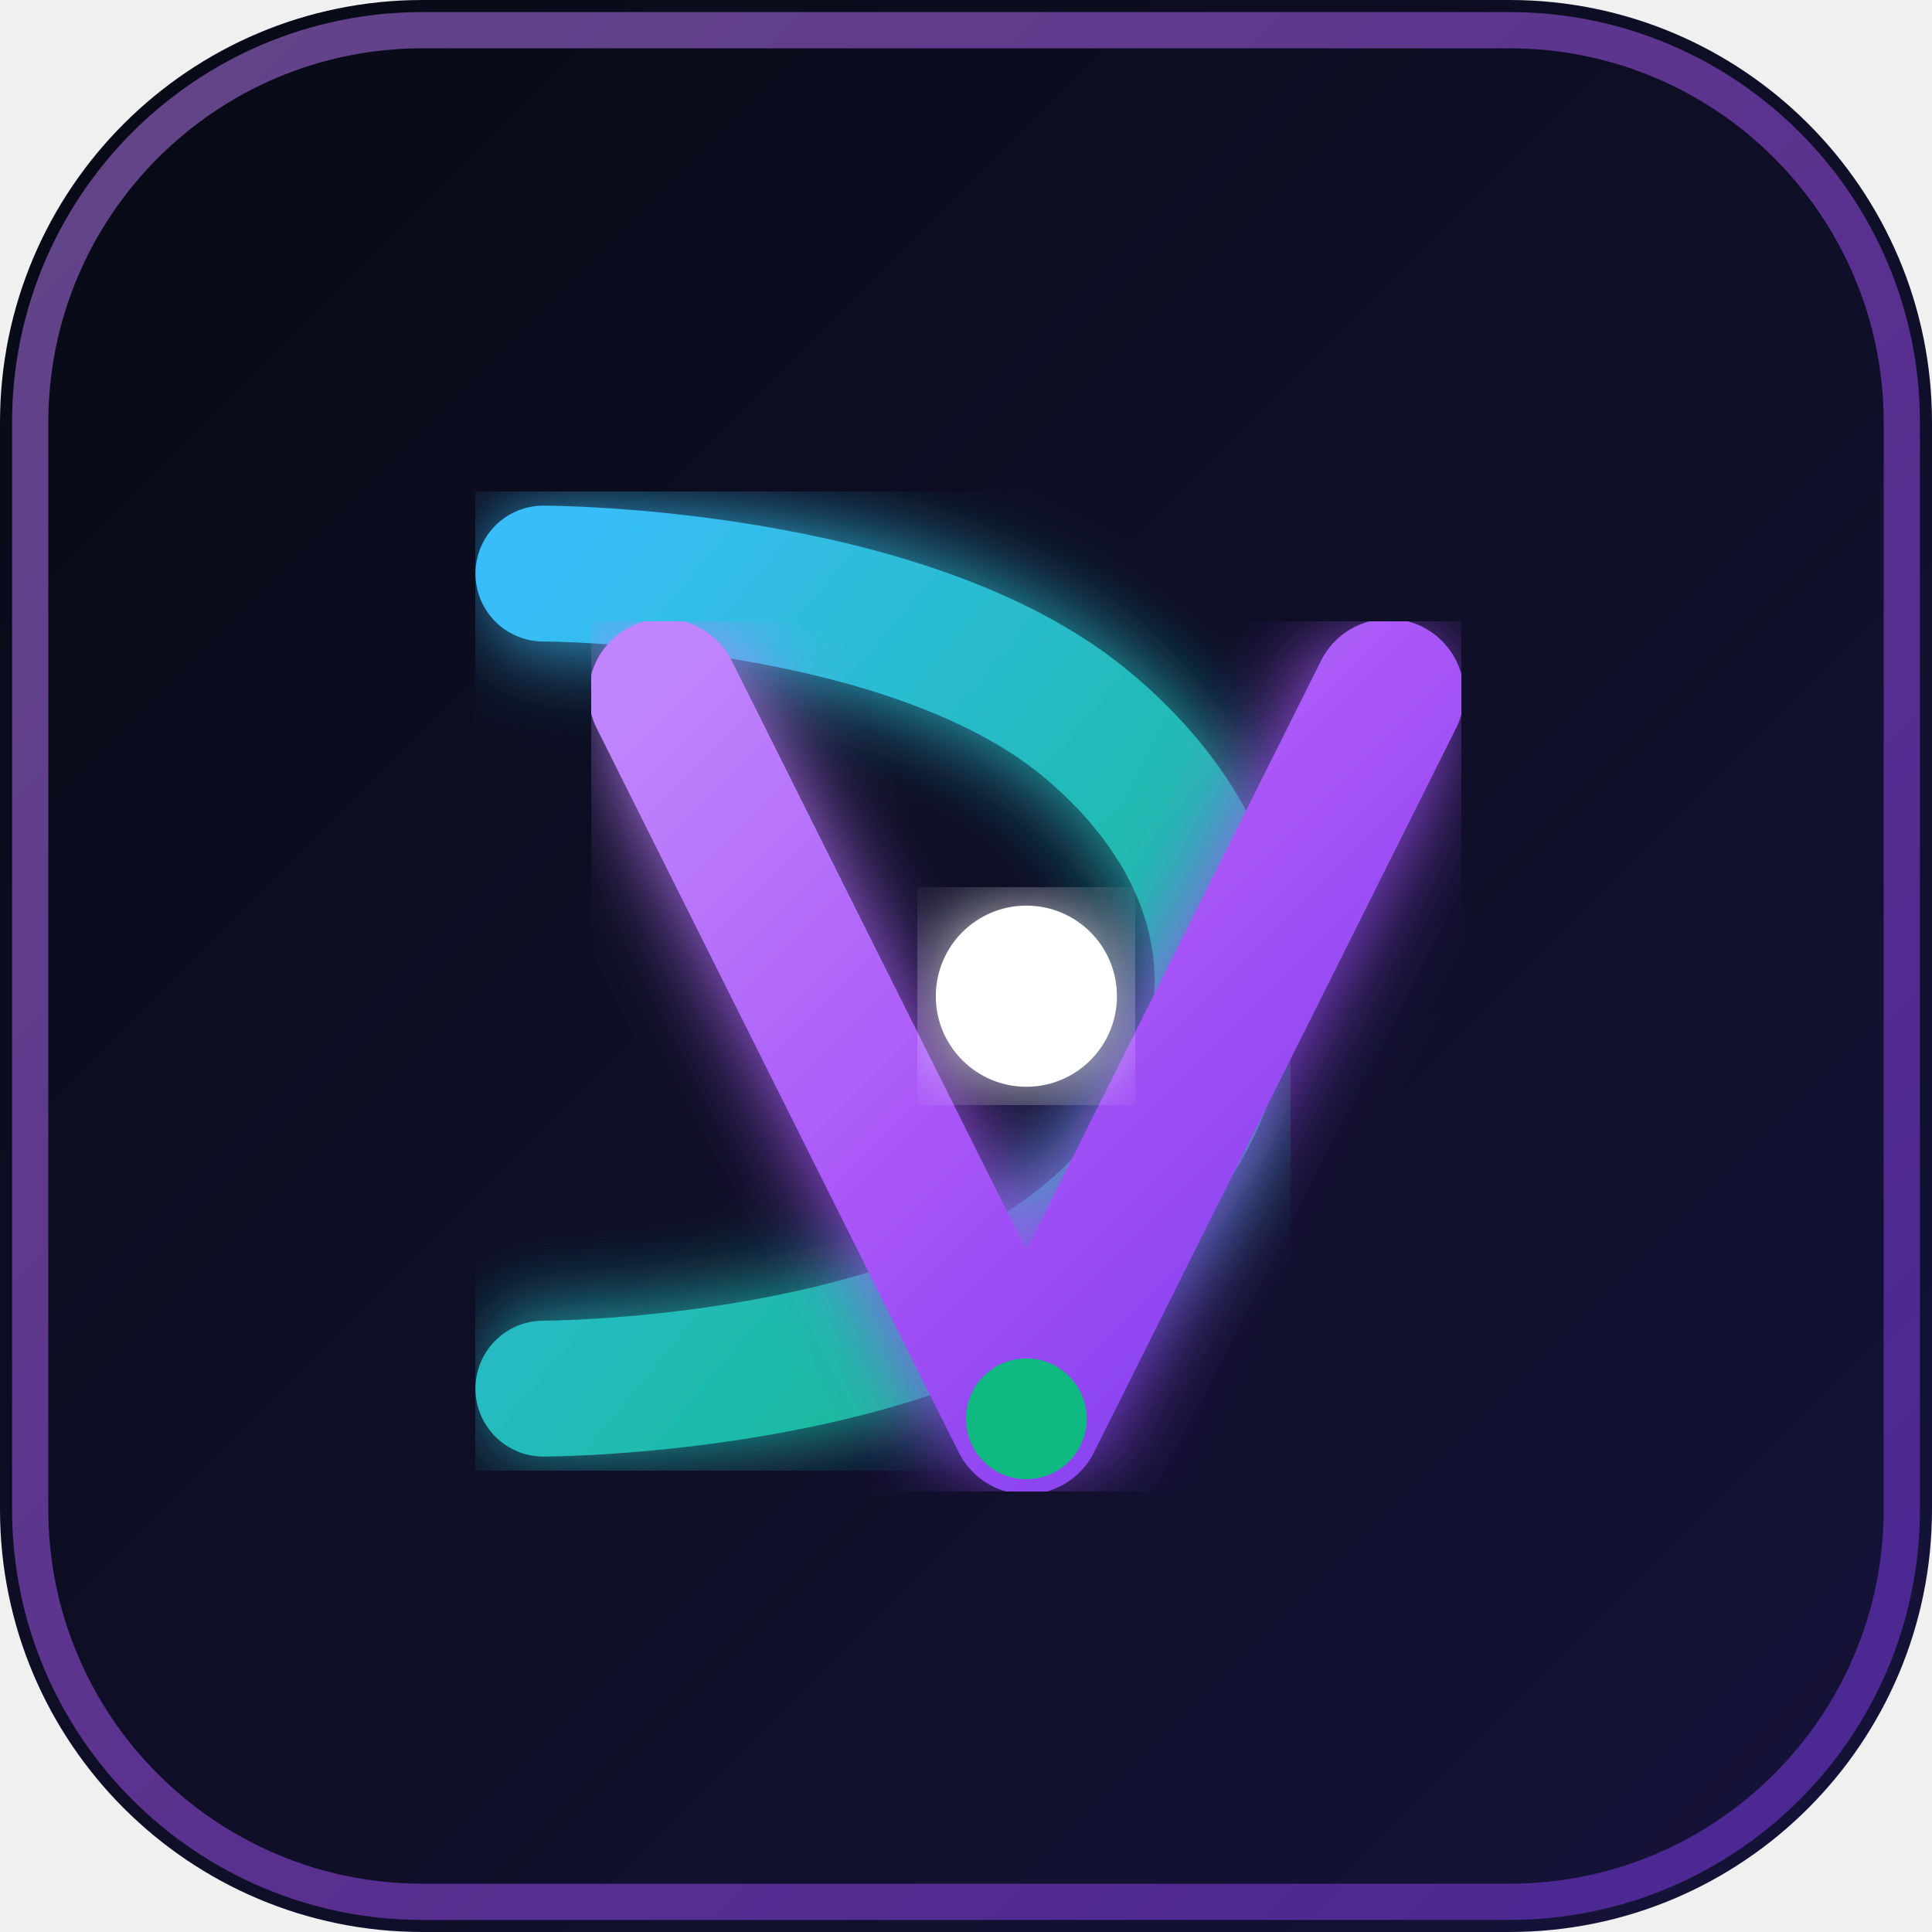
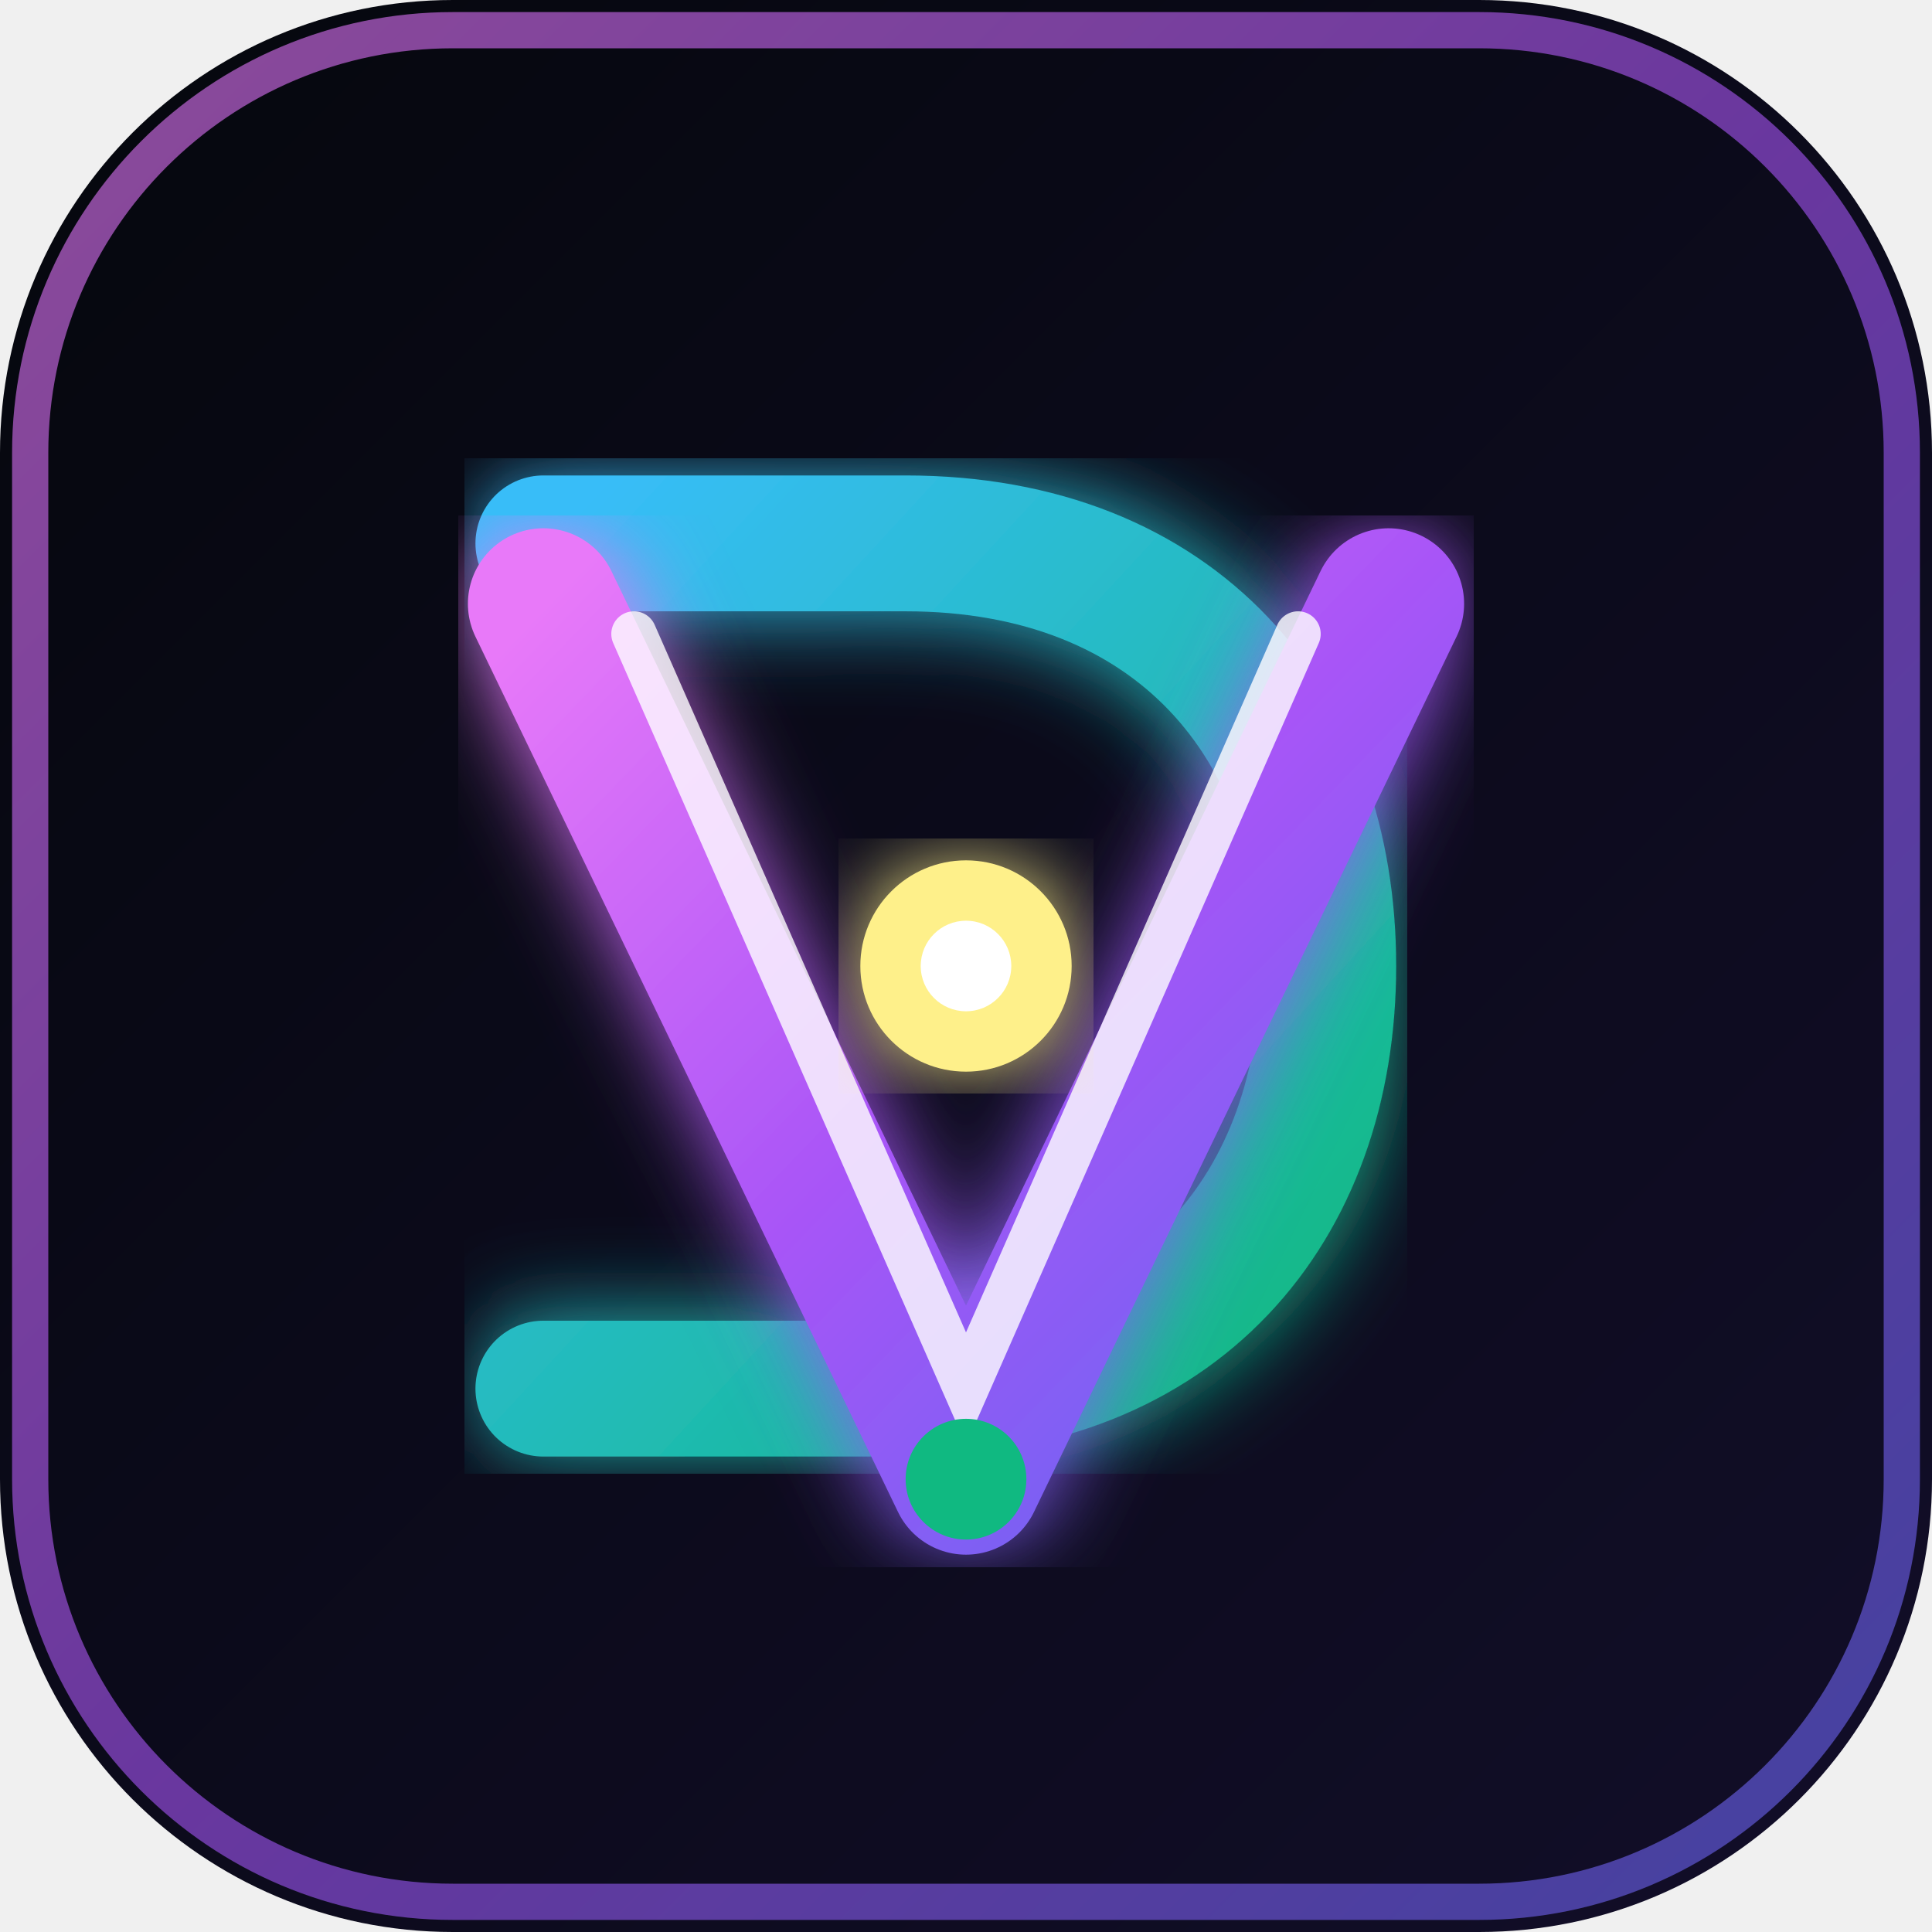
<svg xmlns="http://www.w3.org/2000/svg" viewBox="0 0 64 64" width="64" height="64">
  <defs>
    <linearGradient id="favBg" x1="0%" y1="0%" x2="100%" y2="100%">
-       <stop offset="0%" stop-color="#070a14" />
-       <stop offset="100%" stop-color="#16133a" />
+       <stop offset="0%" stop-color="#05070d" />
+       <stop offset="100%" stop-color="#120e29" />
    </linearGradient>
    <linearGradient id="favPurple" x1="0%" y1="0%" x2="100%" y2="100%">
-       <stop offset="0%" stop-color="#c084fc" />
+       <stop offset="0%" stop-color="#e879f9" />
      <stop offset="50%" stop-color="#a855f7" />
-       <stop offset="100%" stop-color="#7c3aed" />
+       <stop offset="100%" stop-color="#6366f1" />
    </linearGradient>
    <linearGradient id="favCyan" x1="0%" y1="0%" x2="100%" y2="100%">
      <stop offset="0%" stop-color="#38bdf8" />
      <stop offset="100%" stop-color="#10b981" />
    </linearGradient>
    <filter id="favGlow">
      <feGaussianBlur stdDeviation="1.5" result="b" />
      <feMerge>
        <feMergeNode in="b" />
        <feMergeNode in="SourceGraphic" />
      </feMerge>
    </filter>
  </defs>
-   <rect width="64" height="64" rx="14" fill="url(#favBg)" />
-   <rect x="1" y="1" width="62" height="62" rx="13" fill="none" stroke="url(#favPurple)" stroke-width="1.2" stroke-opacity="0.5" />
-   <path d="M 18 19 C 18 19, 30 19, 36 24 C 42 29, 42 36, 36 41 C 30 46, 18 46, 18 46" fill="none" stroke="url(#favCyan)" stroke-width="4.5" stroke-linecap="round" filter="url(#favGlow)" />
-   <path d="M 22 23 L 34 47 L 46 23" fill="none" stroke="url(#favPurple)" stroke-width="5" stroke-linecap="round" stroke-linejoin="round" filter="url(#favGlow)" />
-   <circle cx="34" cy="33" r="3" fill="#ffffff" filter="url(#favGlow)" />
-   <circle cx="34" cy="47" r="2" fill="#10b981" />
+   <rect width="64" height="64" rx="15" fill="url(#favBg)" />
+   <rect x="1" y="1" width="62" height="62" rx="14" fill="none" stroke="url(#favPurple)" stroke-width="1.2" stroke-opacity="0.6" />
+   <path d="M 18 18 L 30 18 C 39 18, 44 24, 44 32 C 44 40, 39 46, 30 46 L 18 46" fill="none" stroke="url(#favCyan)" stroke-width="4.5" stroke-linecap="round" filter="url(#favGlow)" />
+   <path d="M 18 20 L 32 49 L 46 20" fill="none" stroke="url(#favPurple)" stroke-width="5" stroke-linecap="round" stroke-linejoin="round" filter="url(#favGlow)" />
+   <path d="M 21 21 L 32 46 L 43 21" fill="none" stroke="#ffffff" stroke-width="1.5" stroke-linecap="round" opacity="0.8" />
+   <circle cx="32" cy="32" r="3.5" fill="#fef08a" filter="url(#favGlow)" />
+   <circle cx="32" cy="32" r="1.5" fill="#ffffff" />
+   <circle cx="32" cy="49" r="2" fill="#10b981" />
</svg>
